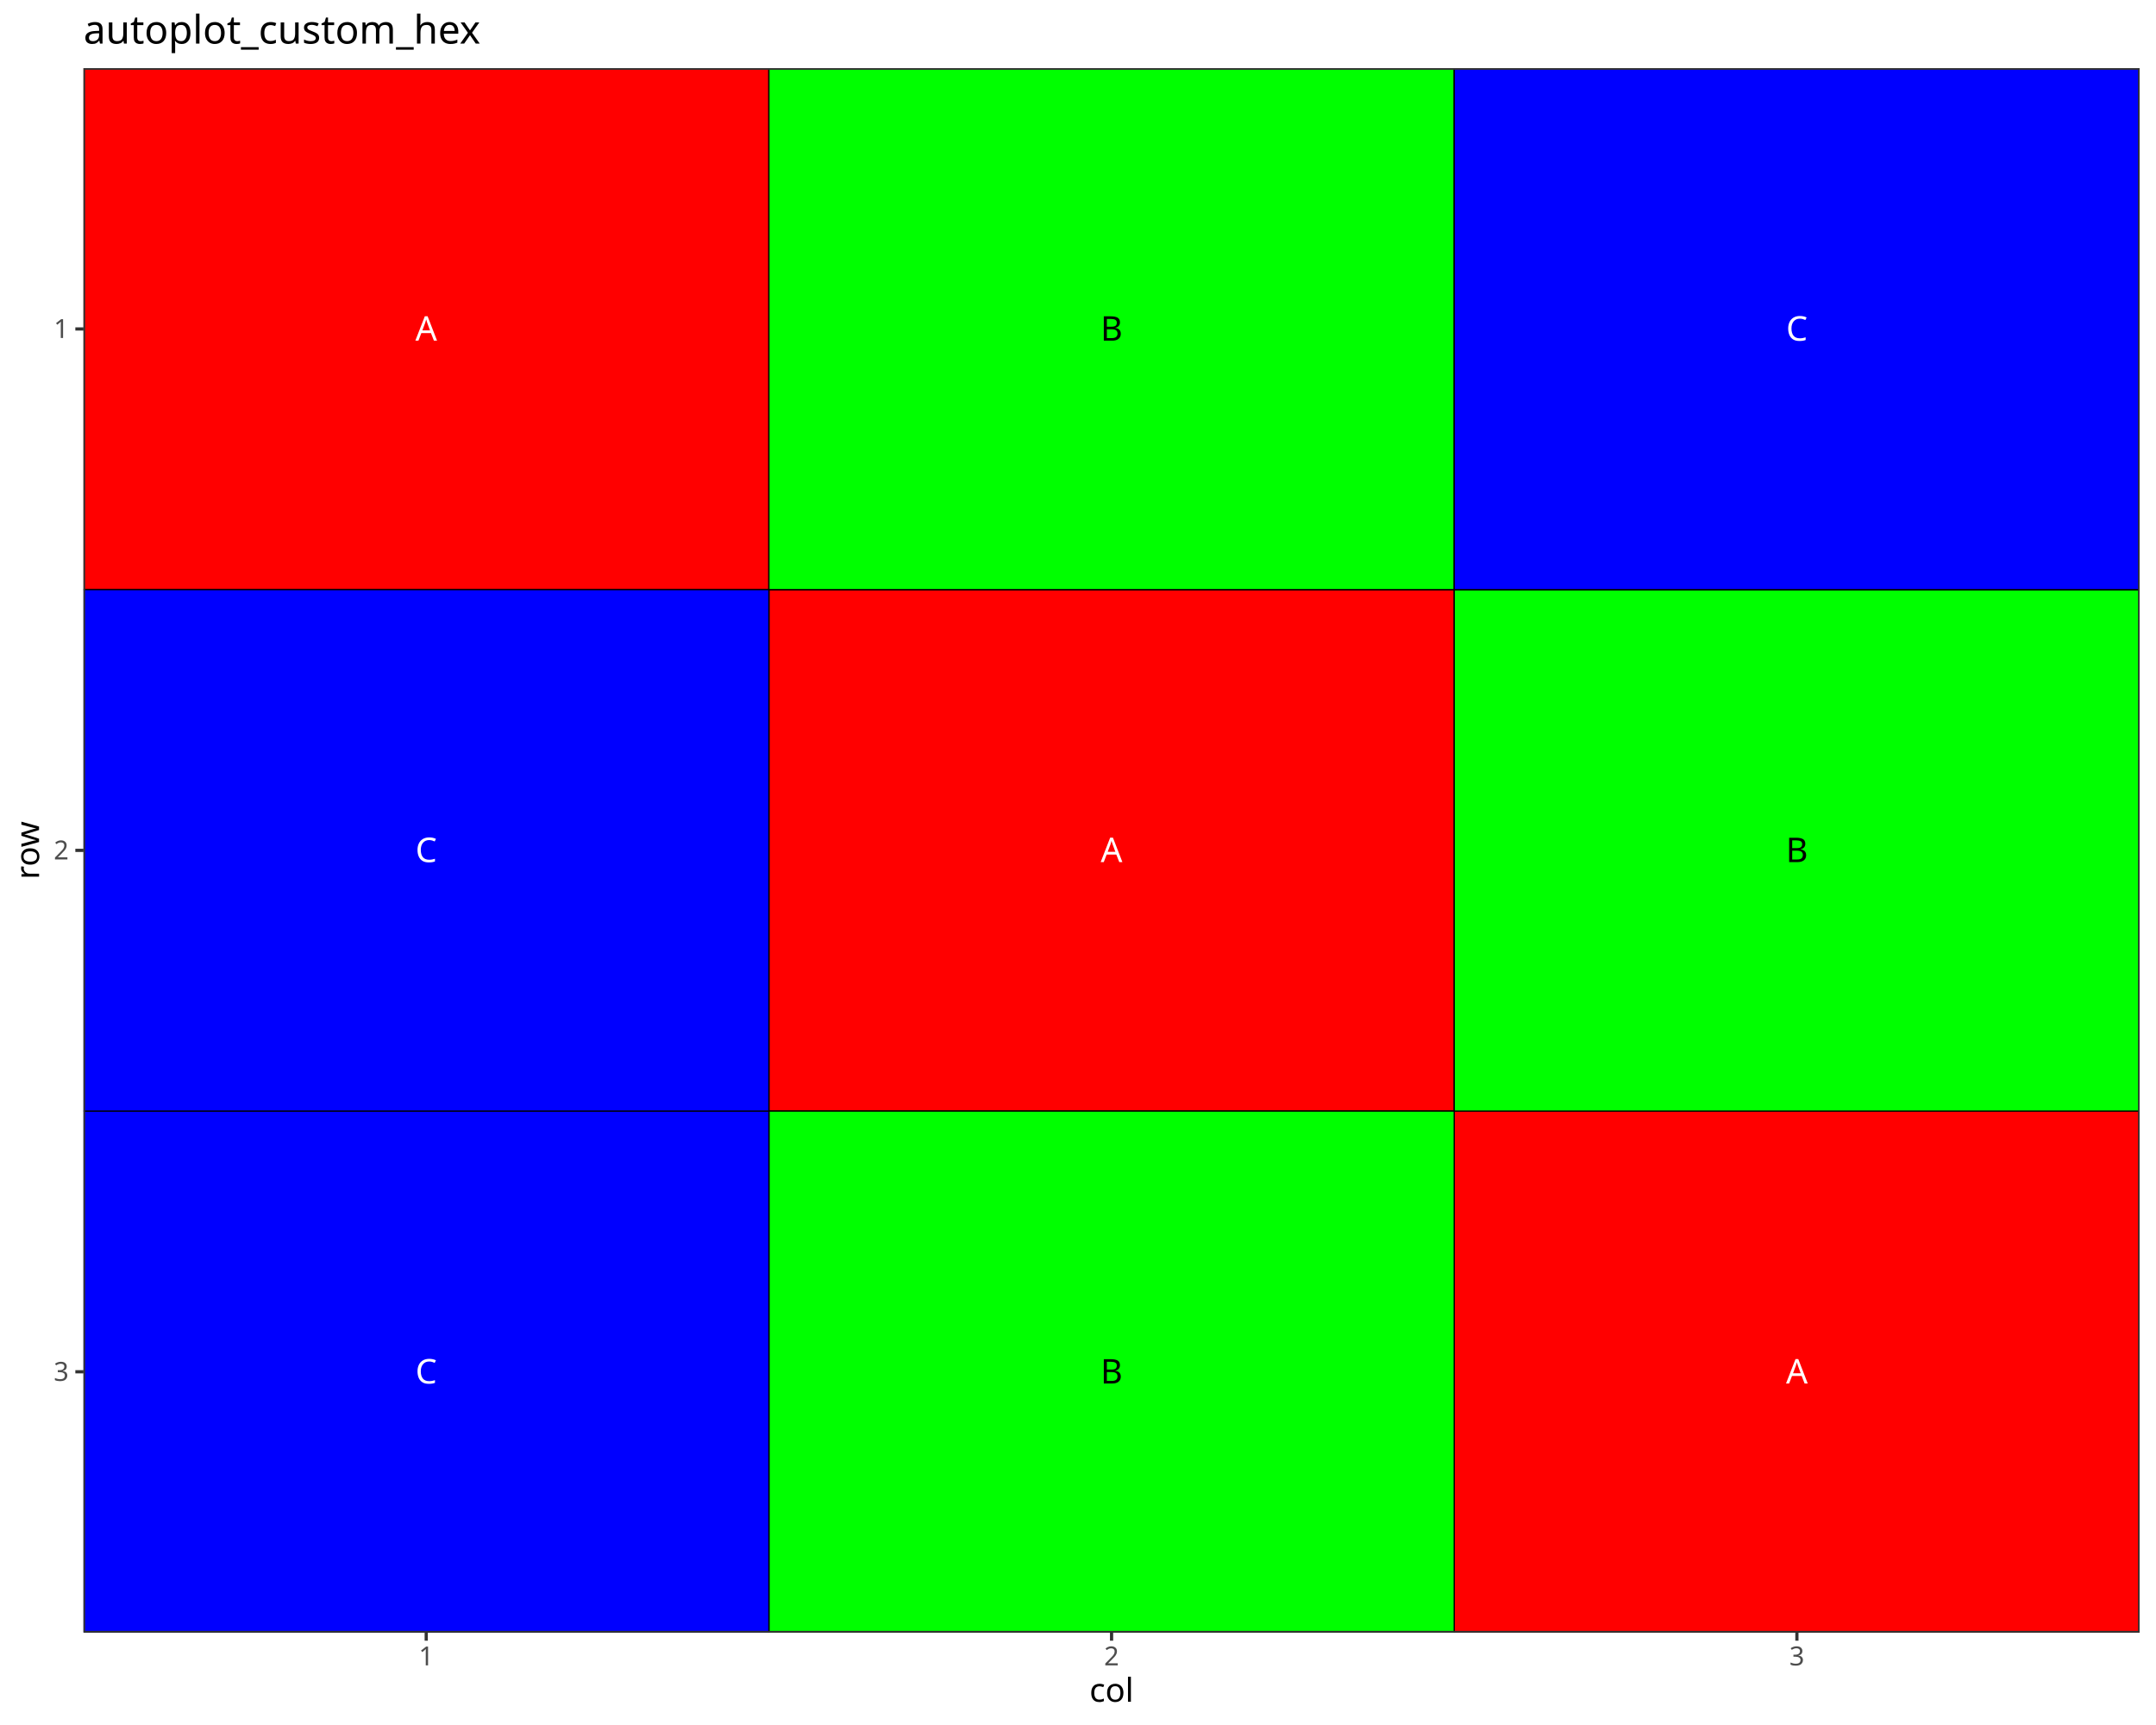
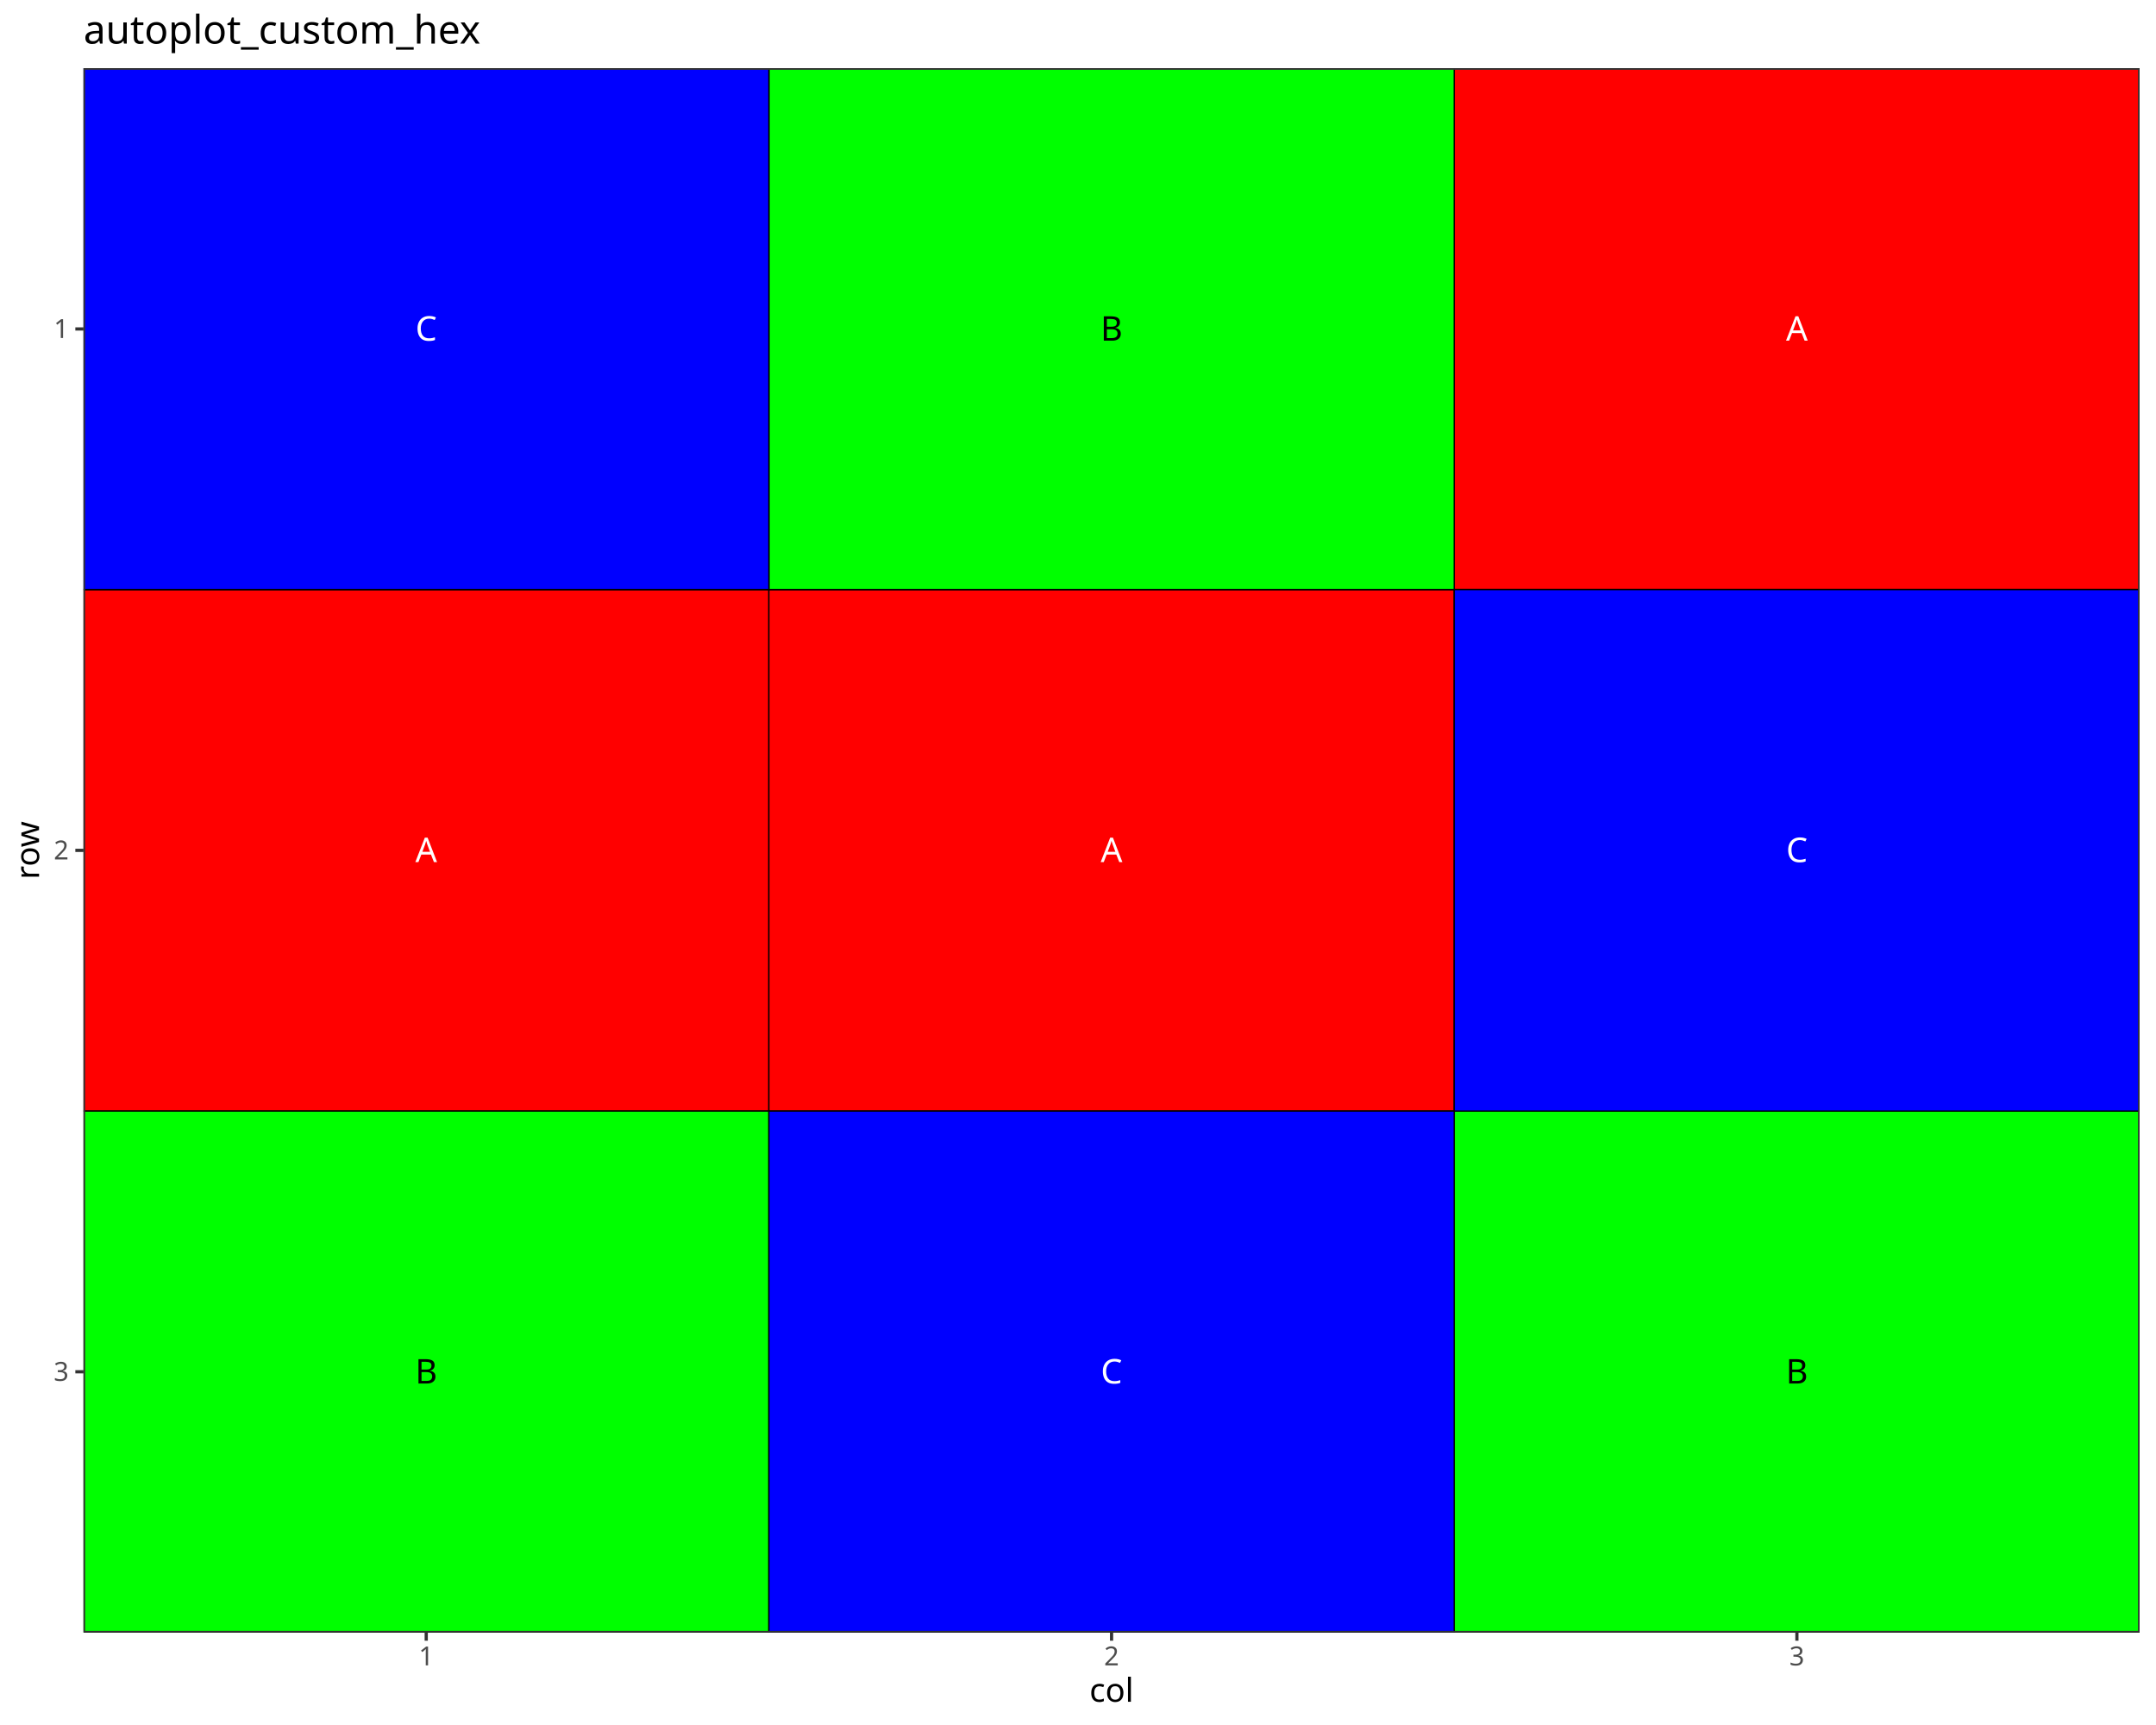
<svg xmlns="http://www.w3.org/2000/svg" class="svglite" data-engine-version="2.0" width="720.00pt" height="576.00pt" viewBox="0 0 720.00 576.00">
  <defs>
    <style type="text/css">
    .svglite line, .svglite polyline, .svglite polygon, .svglite path, .svglite rect, .svglite circle {
      fill: none;
      stroke: #000000;
      stroke-linecap: round;
      stroke-linejoin: round;
      stroke-miterlimit: 10.00;
    }
  </style>
  </defs>
  <rect width="100%" height="100%" style="stroke: none; fill: #FFFFFF;" />
  <defs>
    <clipPath id="cpMC4wMHw3MjAuMDB8MC4wMHw1NzYuMDA=">
      <rect x="0.00" y="0.00" width="720.00" height="576.00" />
    </clipPath>
  </defs>
  <g clip-path="url(#cpMC4wMHw3MjAuMDB8MC4wMHw1NzYuMDA=)">
    <rect x="0.00" y="0.00" width="720.00" height="576.00" style="stroke-width: 1.07; stroke: #FFFFFF; fill: #FFFFFF;" />
  </g>
  <defs>
    <clipPath id="cpMjcuOTB8NzE0LjUyfDIyLjc4fDU0NS4xMQ==">
      <rect x="27.90" y="22.78" width="686.62" height="522.33" />
    </clipPath>
  </defs>
  <g clip-path="url(#cpMjcuOTB8NzE0LjUyfDIyLjc4fDU0NS4xMQ==)">
    <rect x="27.90" y="22.78" width="686.62" height="522.33" style="stroke-width: 1.07; stroke: none; fill: #FFFFFF;" />
    <polyline points="27.90,22.78 714.52,22.78 " style="stroke-width: 0.53; stroke: #EBEBEB; stroke-linecap: butt;" />
    <polyline points="27.90,196.89 714.52,196.89 " style="stroke-width: 0.53; stroke: #EBEBEB; stroke-linecap: butt;" />
    <polyline points="27.90,371.00 714.52,371.00 " style="stroke-width: 0.53; stroke: #EBEBEB; stroke-linecap: butt;" />
    <polyline points="27.90,545.11 714.52,545.11 " style="stroke-width: 0.53; stroke: #EBEBEB; stroke-linecap: butt;" />
    <polyline points="27.90,545.11 27.90,22.78 " style="stroke-width: 0.53; stroke: #EBEBEB; stroke-linecap: butt;" />
    <polyline points="256.77,545.11 256.77,22.78 " style="stroke-width: 0.53; stroke: #EBEBEB; stroke-linecap: butt;" />
    <polyline points="485.65,545.11 485.65,22.78 " style="stroke-width: 0.53; stroke: #EBEBEB; stroke-linecap: butt;" />
    <polyline points="714.52,545.11 714.52,22.78 " style="stroke-width: 0.53; stroke: #EBEBEB; stroke-linecap: butt;" />
    <polyline points="27.90,109.84 714.52,109.84 " style="stroke-width: 1.07; stroke: #EBEBEB; stroke-linecap: butt;" />
    <polyline points="27.90,283.95 714.52,283.95 " style="stroke-width: 1.07; stroke: #EBEBEB; stroke-linecap: butt;" />
    <polyline points="27.90,458.06 714.52,458.06 " style="stroke-width: 1.07; stroke: #EBEBEB; stroke-linecap: butt;" />
    <polyline points="142.34,545.11 142.34,22.78 " style="stroke-width: 1.07; stroke: #EBEBEB; stroke-linecap: butt;" />
    <polyline points="371.21,545.11 371.21,22.78 " style="stroke-width: 1.07; stroke: #EBEBEB; stroke-linecap: butt;" />
    <polyline points="600.08,545.11 600.08,22.78 " style="stroke-width: 1.07; stroke: #EBEBEB; stroke-linecap: butt;" />
-     <rect x="27.90" y="22.78" width="228.87" height="174.11" style="stroke-width: 0.43; stroke-linecap: butt; stroke-linejoin: miter; fill: #FF0000;" />
+     <rect x="485.65" y="22.78" width="228.87" height="174.11" style="stroke-width: 0.43; stroke-linecap: butt; stroke-linejoin: miter; fill: #FF0000;" />
+     <rect x="27.90" y="196.89" width="228.87" height="174.11" style="stroke-width: 0.43; stroke-linecap: butt; stroke-linejoin: miter; fill: #FF0000;" />
    <rect x="256.77" y="196.89" width="228.87" height="174.11" style="stroke-width: 0.43; stroke-linecap: butt; stroke-linejoin: miter; fill: #FF0000;" />
-     <rect x="485.65" y="371.00" width="228.87" height="174.11" style="stroke-width: 0.43; stroke-linecap: butt; stroke-linejoin: miter; fill: #FF0000;" />
+     <rect x="27.90" y="371.00" width="228.87" height="174.11" style="stroke-width: 0.43; stroke-linecap: butt; stroke-linejoin: miter; fill: #00FF00;" />
+     <rect x="485.65" y="371.00" width="228.87" height="174.11" style="stroke-width: 0.43; stroke-linecap: butt; stroke-linejoin: miter; fill: #00FF00;" />
    <rect x="256.77" y="22.78" width="228.87" height="174.11" style="stroke-width: 0.43; stroke-linecap: butt; stroke-linejoin: miter; fill: #00FF00;" />
-     <rect x="256.77" y="371.00" width="228.87" height="174.11" style="stroke-width: 0.43; stroke-linecap: butt; stroke-linejoin: miter; fill: #00FF00;" />
-     <rect x="485.65" y="196.89" width="228.87" height="174.11" style="stroke-width: 0.43; stroke-linecap: butt; stroke-linejoin: miter; fill: #00FF00;" />
-     <rect x="485.65" y="22.78" width="228.87" height="174.11" style="stroke-width: 0.43; stroke-linecap: butt; stroke-linejoin: miter; fill: #0000FF;" />
-     <rect x="27.90" y="371.00" width="228.87" height="174.11" style="stroke-width: 0.43; stroke-linecap: butt; stroke-linejoin: miter; fill: #0000FF;" />
-     <rect x="27.90" y="196.89" width="228.87" height="174.11" style="stroke-width: 0.43; stroke-linecap: butt; stroke-linejoin: miter; fill: #0000FF;" />
-     <text x="142.34" y="113.75" text-anchor="middle" style="font-size: 11.38px; fill: #FFFFFF; font-family: sans;" textLength="7.59px" lengthAdjust="spacingAndGlyphs">A</text>
+     <rect x="27.90" y="22.78" width="228.87" height="174.11" style="stroke-width: 0.43; stroke-linecap: butt; stroke-linejoin: miter; fill: #0000FF;" />
+     <rect x="485.65" y="196.89" width="228.87" height="174.11" style="stroke-width: 0.43; stroke-linecap: butt; stroke-linejoin: miter; fill: #0000FF;" />
+     <rect x="256.77" y="371.00" width="228.87" height="174.11" style="stroke-width: 0.43; stroke-linecap: butt; stroke-linejoin: miter; fill: #0000FF;" />
+     <text x="600.08" y="113.75" text-anchor="middle" style="font-size: 11.38px; fill: #FFFFFF; font-family: sans;" textLength="7.59px" lengthAdjust="spacingAndGlyphs">A</text>
+     <text x="142.34" y="287.86" text-anchor="middle" style="font-size: 11.38px; fill: #FFFFFF; font-family: sans;" textLength="7.59px" lengthAdjust="spacingAndGlyphs">A</text>
    <text x="371.21" y="287.86" text-anchor="middle" style="font-size: 11.38px; fill: #FFFFFF; font-family: sans;" textLength="7.59px" lengthAdjust="spacingAndGlyphs">A</text>
-     <text x="600.08" y="461.97" text-anchor="middle" style="font-size: 11.38px; fill: #FFFFFF; font-family: sans;" textLength="7.59px" lengthAdjust="spacingAndGlyphs">A</text>
+     <text x="142.34" y="461.97" text-anchor="middle" style="font-size: 11.38px; font-family: sans;" textLength="7.59px" lengthAdjust="spacingAndGlyphs">B</text>
+     <text x="600.08" y="461.97" text-anchor="middle" style="font-size: 11.38px; font-family: sans;" textLength="7.59px" lengthAdjust="spacingAndGlyphs">B</text>
    <text x="371.21" y="113.75" text-anchor="middle" style="font-size: 11.38px; font-family: sans;" textLength="7.59px" lengthAdjust="spacingAndGlyphs">B</text>
-     <text x="371.21" y="461.97" text-anchor="middle" style="font-size: 11.38px; font-family: sans;" textLength="7.59px" lengthAdjust="spacingAndGlyphs">B</text>
-     <text x="600.08" y="287.86" text-anchor="middle" style="font-size: 11.38px; font-family: sans;" textLength="7.59px" lengthAdjust="spacingAndGlyphs">B</text>
-     <text x="600.08" y="113.75" text-anchor="middle" style="font-size: 11.38px; fill: #FFFFFF; font-family: sans;" textLength="8.22px" lengthAdjust="spacingAndGlyphs">C</text>
-     <text x="142.34" y="461.97" text-anchor="middle" style="font-size: 11.38px; fill: #FFFFFF; font-family: sans;" textLength="8.22px" lengthAdjust="spacingAndGlyphs">C</text>
-     <text x="142.34" y="287.86" text-anchor="middle" style="font-size: 11.38px; fill: #FFFFFF; font-family: sans;" textLength="8.22px" lengthAdjust="spacingAndGlyphs">C</text>
+     <text x="142.34" y="113.75" text-anchor="middle" style="font-size: 11.38px; fill: #FFFFFF; font-family: sans;" textLength="8.22px" lengthAdjust="spacingAndGlyphs">C</text>
+     <text x="600.08" y="287.86" text-anchor="middle" style="font-size: 11.38px; fill: #FFFFFF; font-family: sans;" textLength="8.22px" lengthAdjust="spacingAndGlyphs">C</text>
+     <text x="371.21" y="461.97" text-anchor="middle" style="font-size: 11.38px; fill: #FFFFFF; font-family: sans;" textLength="8.22px" lengthAdjust="spacingAndGlyphs">C</text>
    <rect x="27.90" y="22.78" width="686.62" height="522.33" style="stroke-width: 1.07; stroke: #333333;" />
  </g>
  <g clip-path="url(#cpMC4wMHw3MjAuMDB8MC4wMHw1NzYuMDA=)">
    <text x="22.97" y="112.87" text-anchor="end" style="font-size: 8.80px; fill: #4D4D4D; font-family: sans;" textLength="4.89px" lengthAdjust="spacingAndGlyphs">1</text>
    <text x="22.97" y="286.98" text-anchor="end" style="font-size: 8.80px; fill: #4D4D4D; font-family: sans;" textLength="4.89px" lengthAdjust="spacingAndGlyphs">2</text>
    <text x="22.97" y="461.09" text-anchor="end" style="font-size: 8.80px; fill: #4D4D4D; font-family: sans;" textLength="4.89px" lengthAdjust="spacingAndGlyphs">3</text>
    <polyline points="25.16,109.84 27.90,109.84 " style="stroke-width: 1.07; stroke: #333333; stroke-linecap: butt;" />
    <polyline points="25.16,283.95 27.90,283.95 " style="stroke-width: 1.07; stroke: #333333; stroke-linecap: butt;" />
    <polyline points="25.16,458.06 27.90,458.06 " style="stroke-width: 1.07; stroke: #333333; stroke-linecap: butt;" />
    <polyline points="142.34,547.85 142.34,545.11 " style="stroke-width: 1.07; stroke: #333333; stroke-linecap: butt;" />
    <polyline points="371.21,547.85 371.21,545.11 " style="stroke-width: 1.07; stroke: #333333; stroke-linecap: butt;" />
    <polyline points="600.08,547.85 600.08,545.11 " style="stroke-width: 1.07; stroke: #333333; stroke-linecap: butt;" />
    <text x="142.34" y="556.10" text-anchor="middle" style="font-size: 8.80px; fill: #4D4D4D; font-family: sans;" textLength="4.89px" lengthAdjust="spacingAndGlyphs">1</text>
    <text x="371.21" y="556.10" text-anchor="middle" style="font-size: 8.80px; fill: #4D4D4D; font-family: sans;" textLength="4.89px" lengthAdjust="spacingAndGlyphs">2</text>
    <text x="600.08" y="556.10" text-anchor="middle" style="font-size: 8.80px; fill: #4D4D4D; font-family: sans;" textLength="4.89px" lengthAdjust="spacingAndGlyphs">3</text>
    <text x="371.21" y="568.24" text-anchor="middle" style="font-size: 11.00px; font-family: sans;" textLength="14.06px" lengthAdjust="spacingAndGlyphs">col</text>
    <text transform="translate(13.05,283.95) rotate(-90)" text-anchor="middle" style="font-size: 11.00px; font-family: sans;" textLength="17.73px" lengthAdjust="spacingAndGlyphs">row</text>
    <text x="27.90" y="14.56" style="font-size: 13.20px; font-family: sans;" textLength="125.51px" lengthAdjust="spacingAndGlyphs">autoplot_custom_hex</text>
  </g>
</svg>
